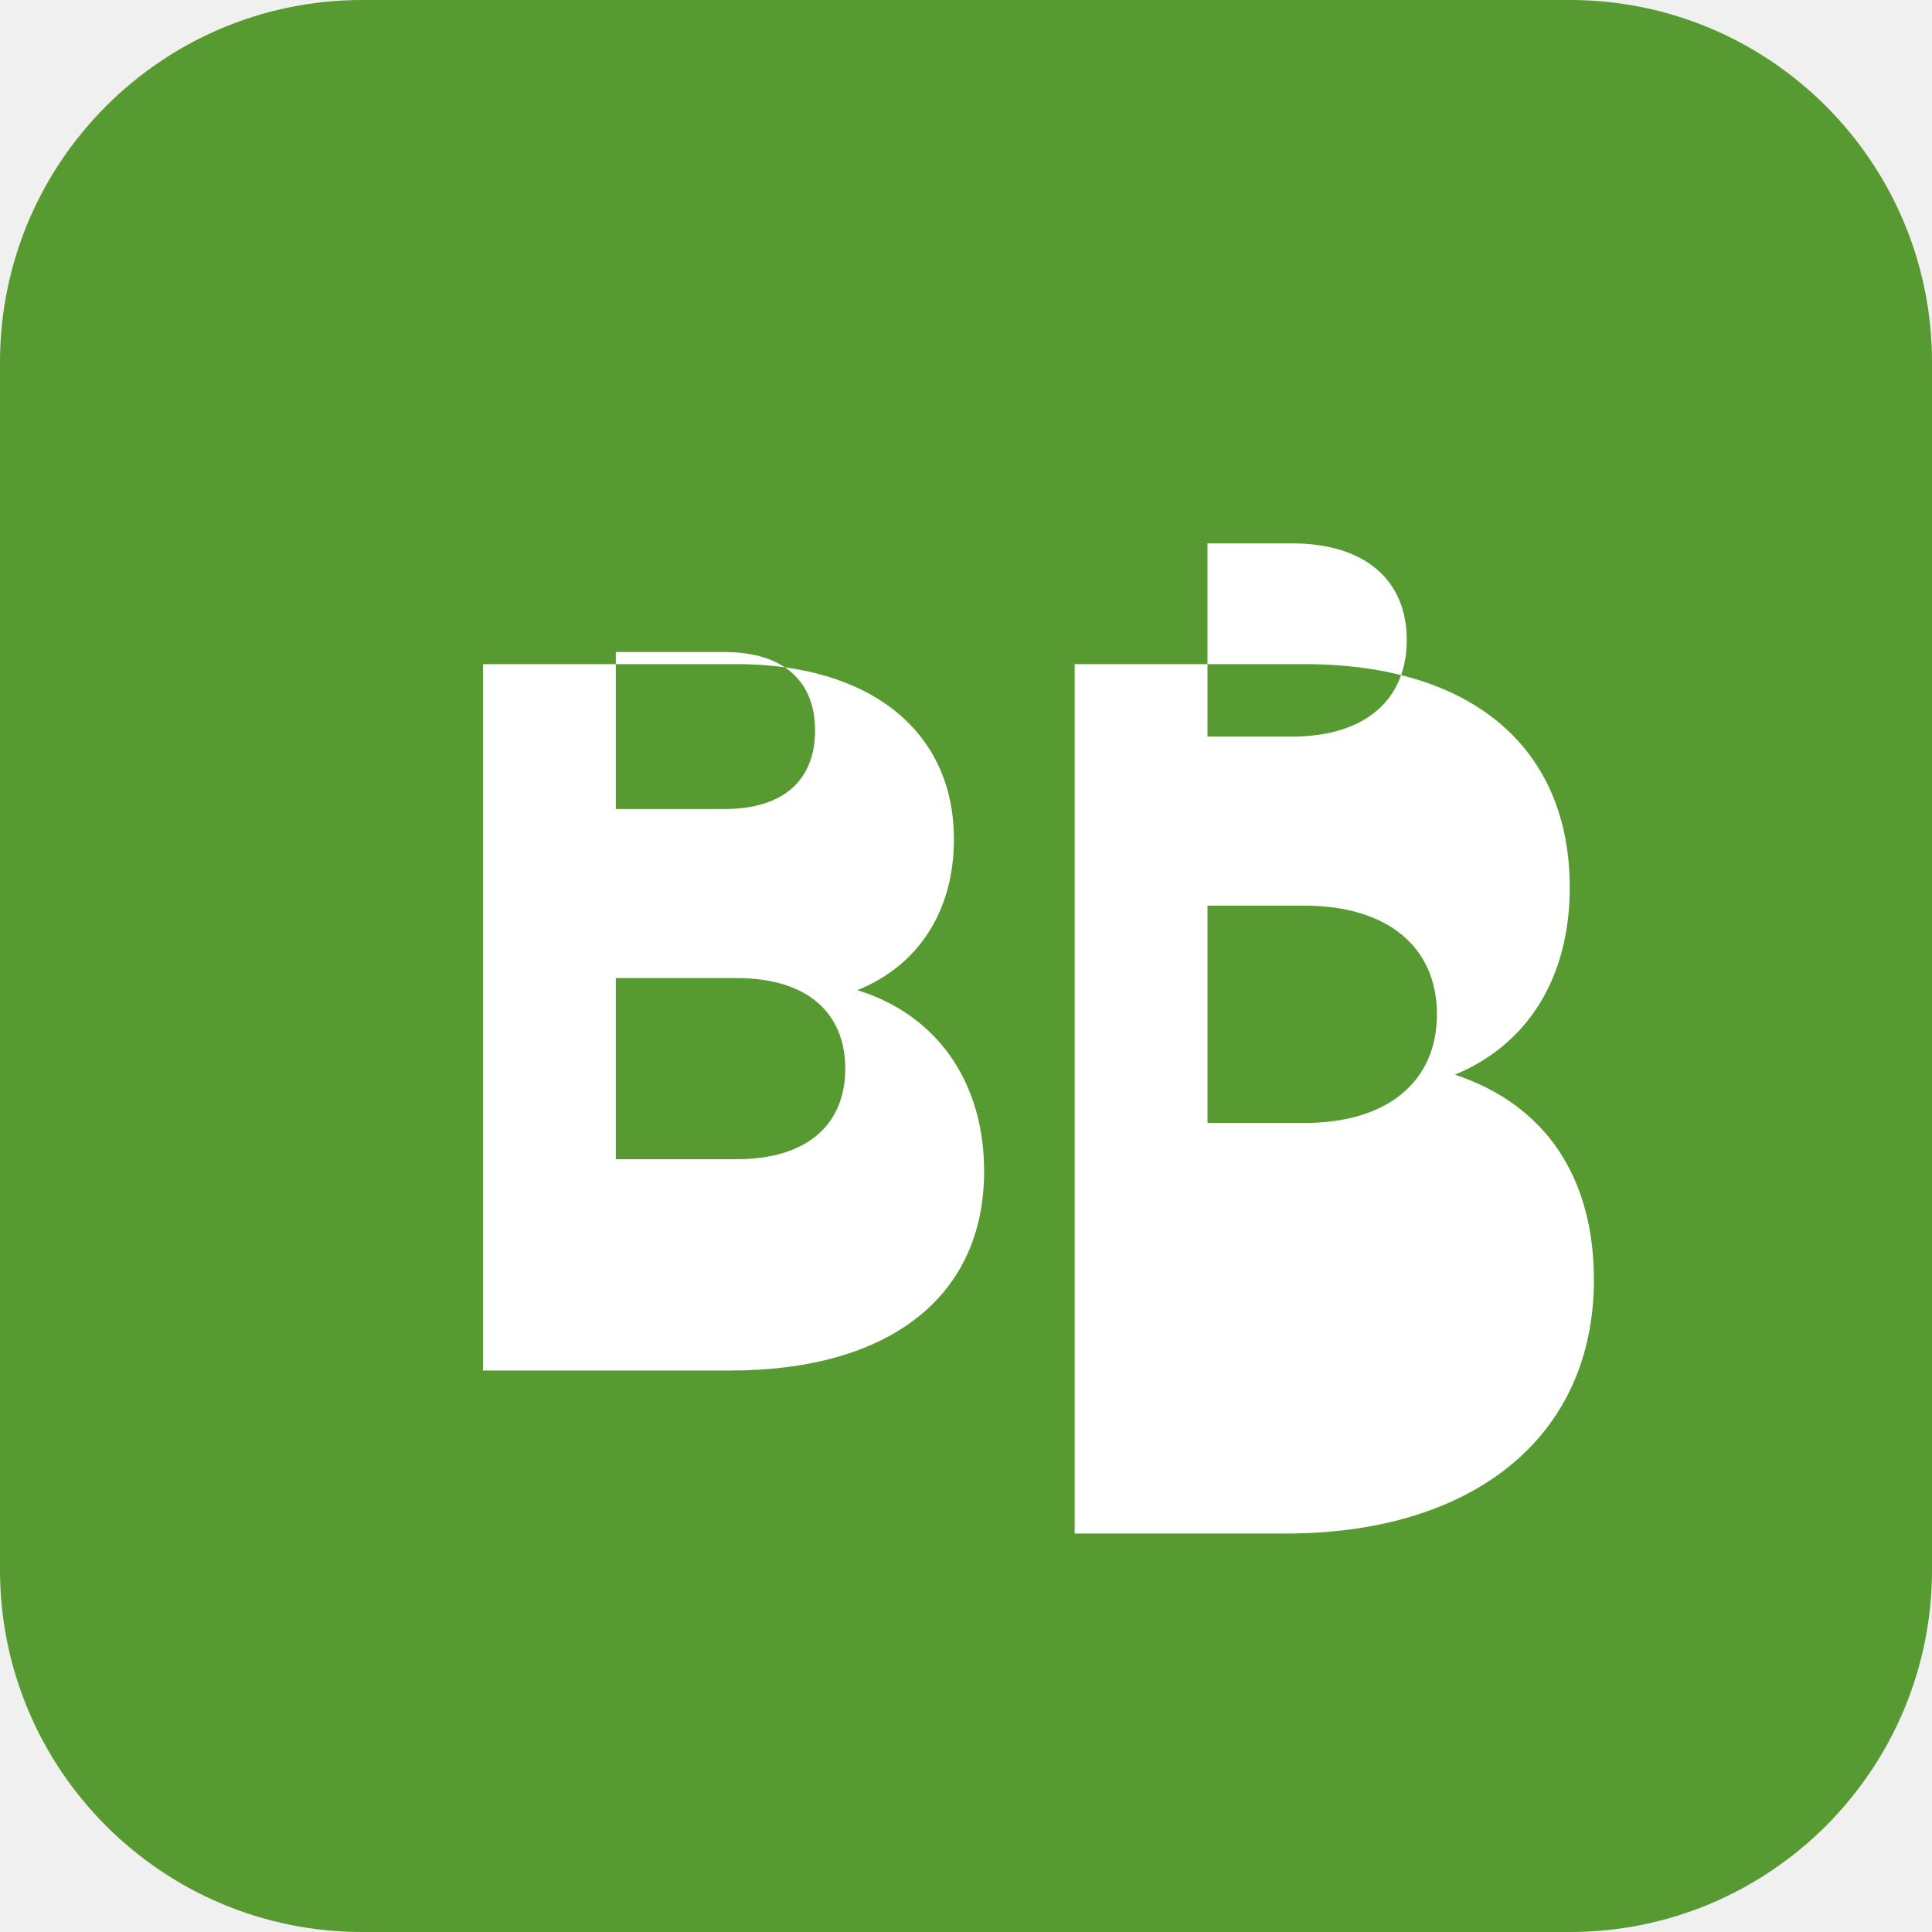
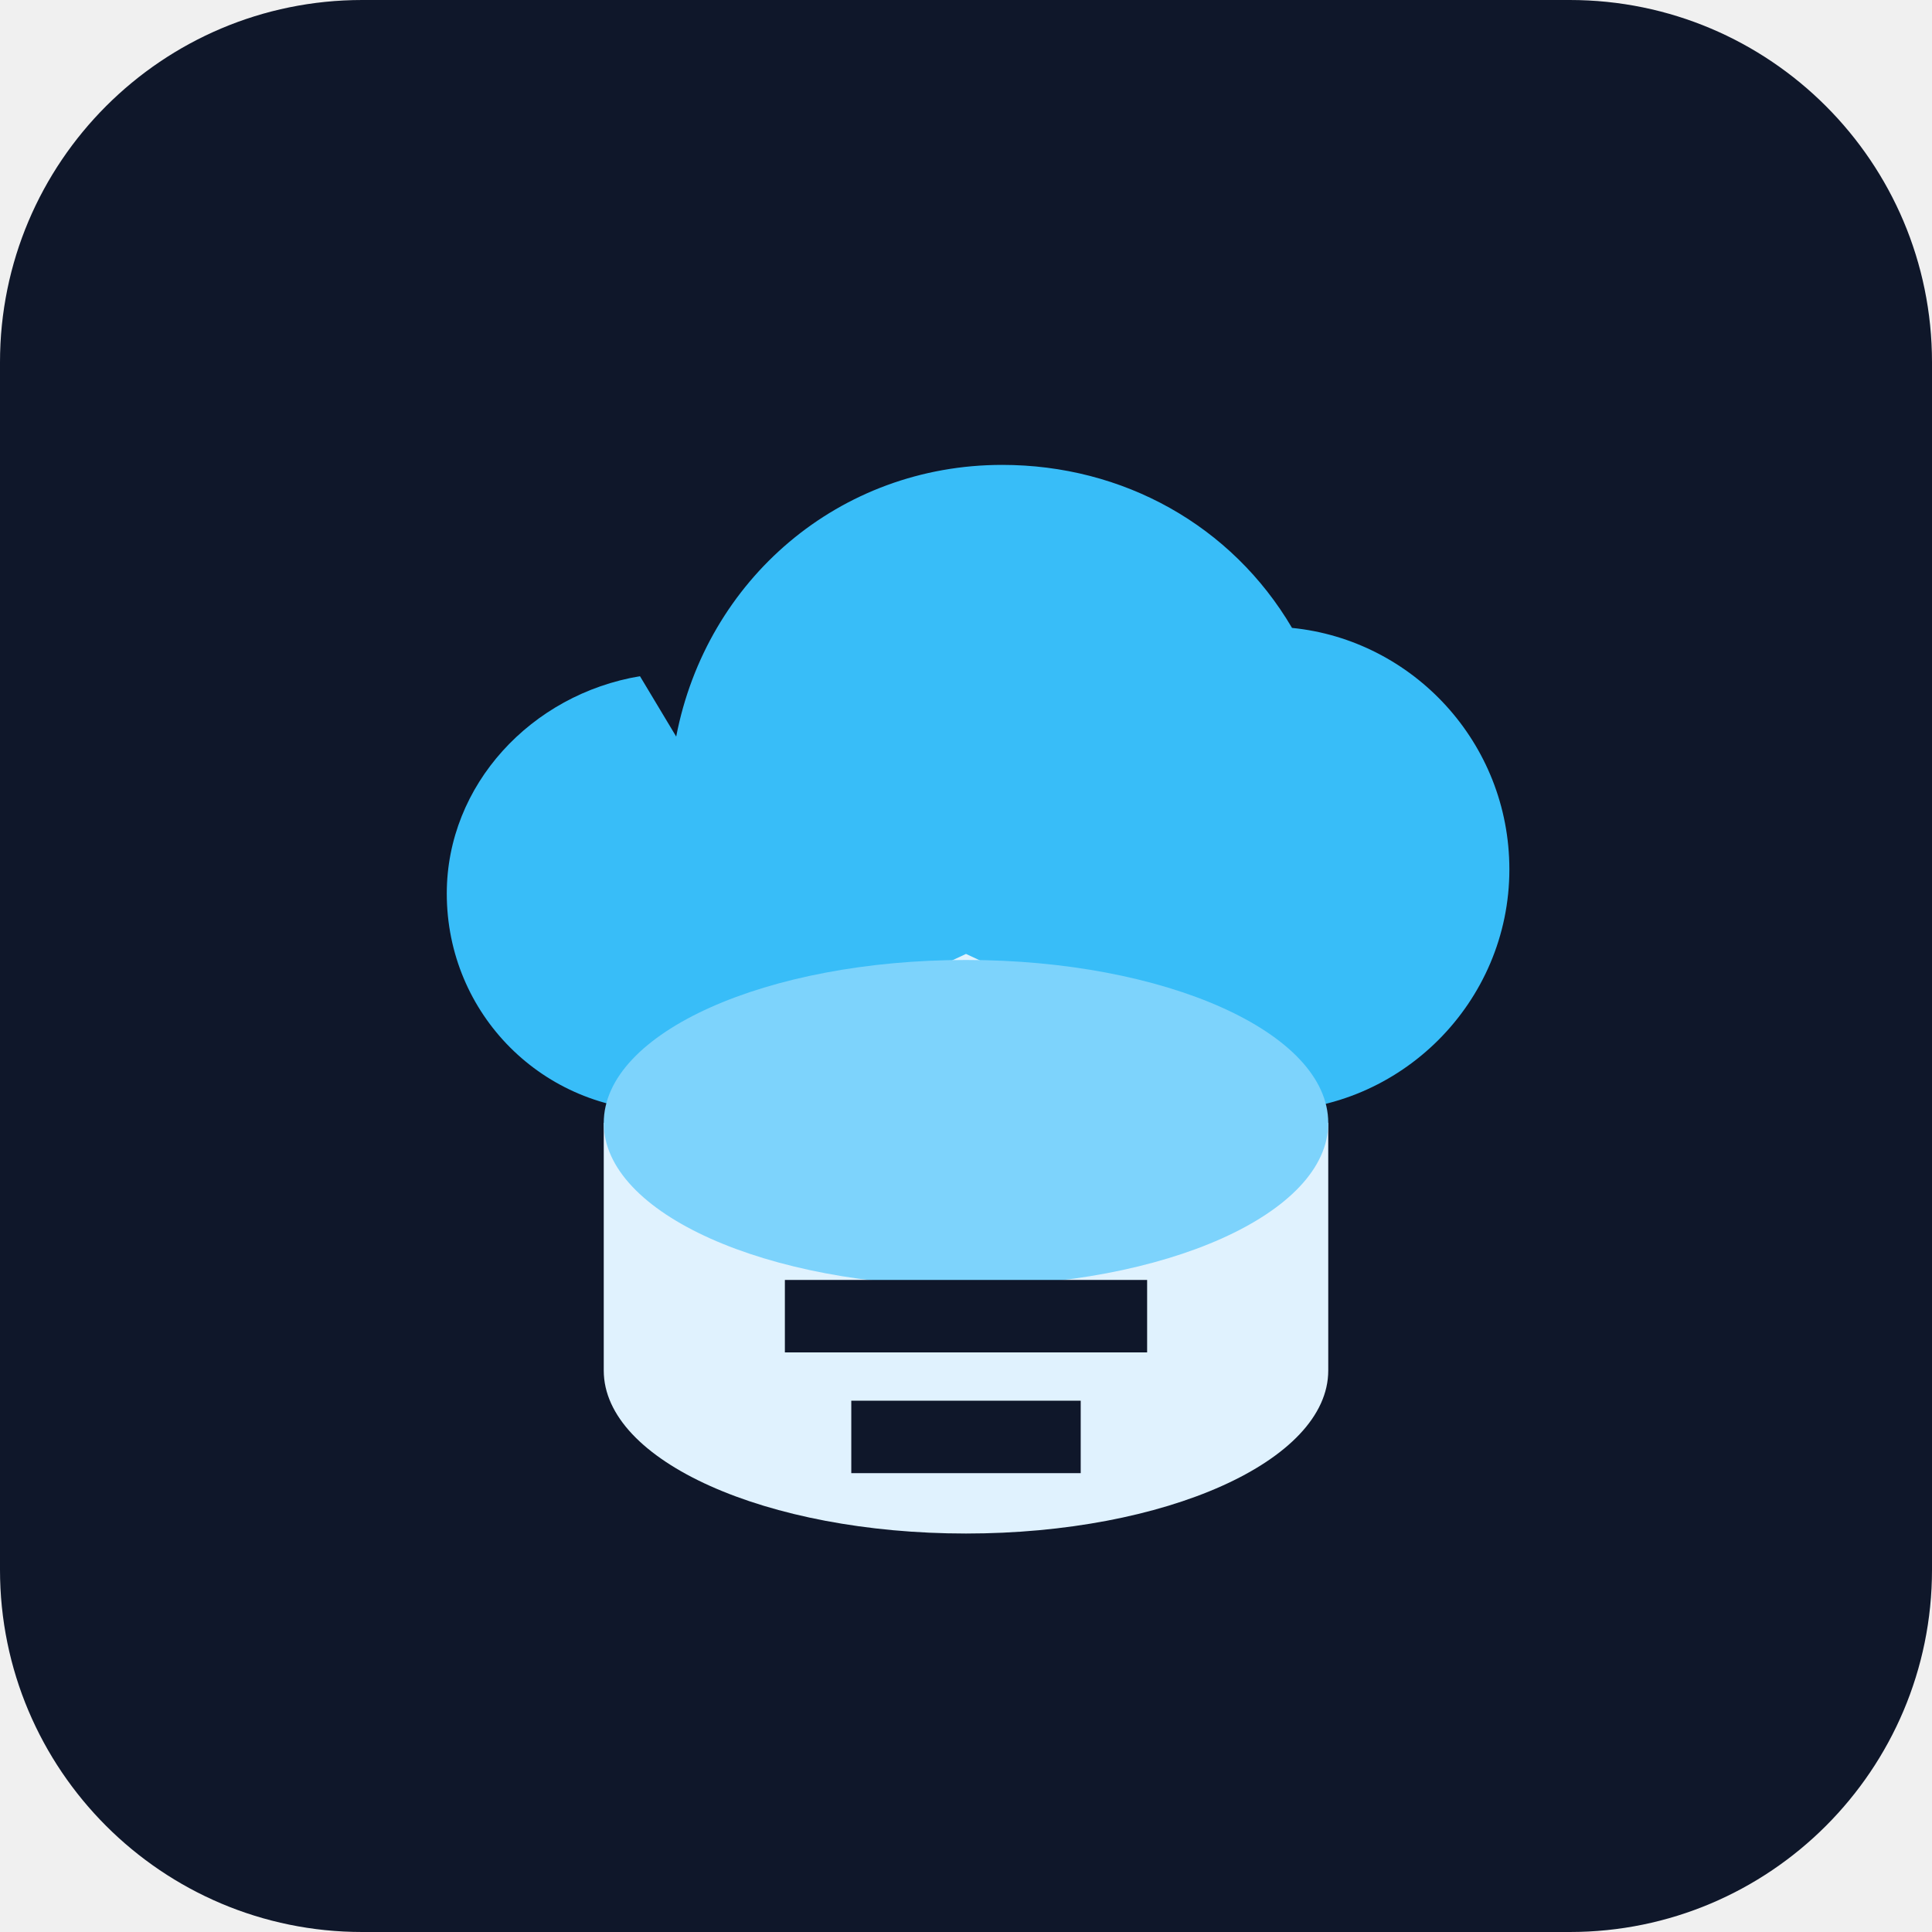
<svg xmlns="http://www.w3.org/2000/svg" viewBox="0 0 32 32" fill="none">
-   <rect width="32" height="32" rx="6" fill="#569A31" />
-   <path d="M8 21V11h4.2c2.2 0 3.6 1.1 3.6 2.9 0 1.2-.6 2.1-1.6 2.5 1.3.4 2.1 1.5 2.1 3 0 2.1-1.6 3.3-4.2 3.3H8zm2.2-7.6h1.8c1 0 1.5-.5 1.5-1.3s-.5-1.3-1.5-1.3h-1.8v2.6zm0 5.8h2c1.2 0 1.8-.6 1.8-1.5 0-.9-.6-1.5-1.8-1.5h-2v3zM17.8 21V11h3.8c2.8 0 4.4 1.4 4.4 3.7 0 1.5-.7 2.6-1.9 3.1 1.5.5 2.3 1.7 2.3 3.4 0 2.6-2 4.2-5.1 4.2h-3.5zm2.2-8.8h1.4c1.2 0 1.9-.6 1.9-1.6 0-1-.7-1.6-1.9-1.6h-1.4v3.2zm0 6.4h1.6c1.4 0 2.2-.7 2.2-1.8 0-1.1-.8-1.8-2.2-1.8h-1.6v3.6z" fill="#fff" />
+   <rect width="32" height="32" rx="6" fill="#0F172A" />
+   <path d="M11.2 12.2c.5-2.6 2.7-4.5 5.4-4.5 2 0 3.8 1 4.8 2.7 2 .2 3.6 1.9 3.6 4 0 2.2-1.8 4-4 4H11c-2 0-3.6-1.6-3.6-3.6 0-1.8 1.4-3.3 3.2-3.6Z" fill="#38BDF8" />
+   <path d="M10 18.6 16 15.8l6 2.8v4.1c0 1.5-2.7 2.7-6 2.7s-6-1.2-6-2.7v-4.1Z" fill="#E0F2FE" />
+   <path d="M10 18.6c0 1.5 2.7 2.7 6 2.7s6-1.2 6-2.7-2.7-2.7-6-2.7-6 1.2-6 2.7Z" fill="#7DD3FC" />
+   <path d="M13 21.2h6v1.2h-6zm1.1 2h3.8v1.2h-3.8z" fill="#0F172A" />
</svg>
